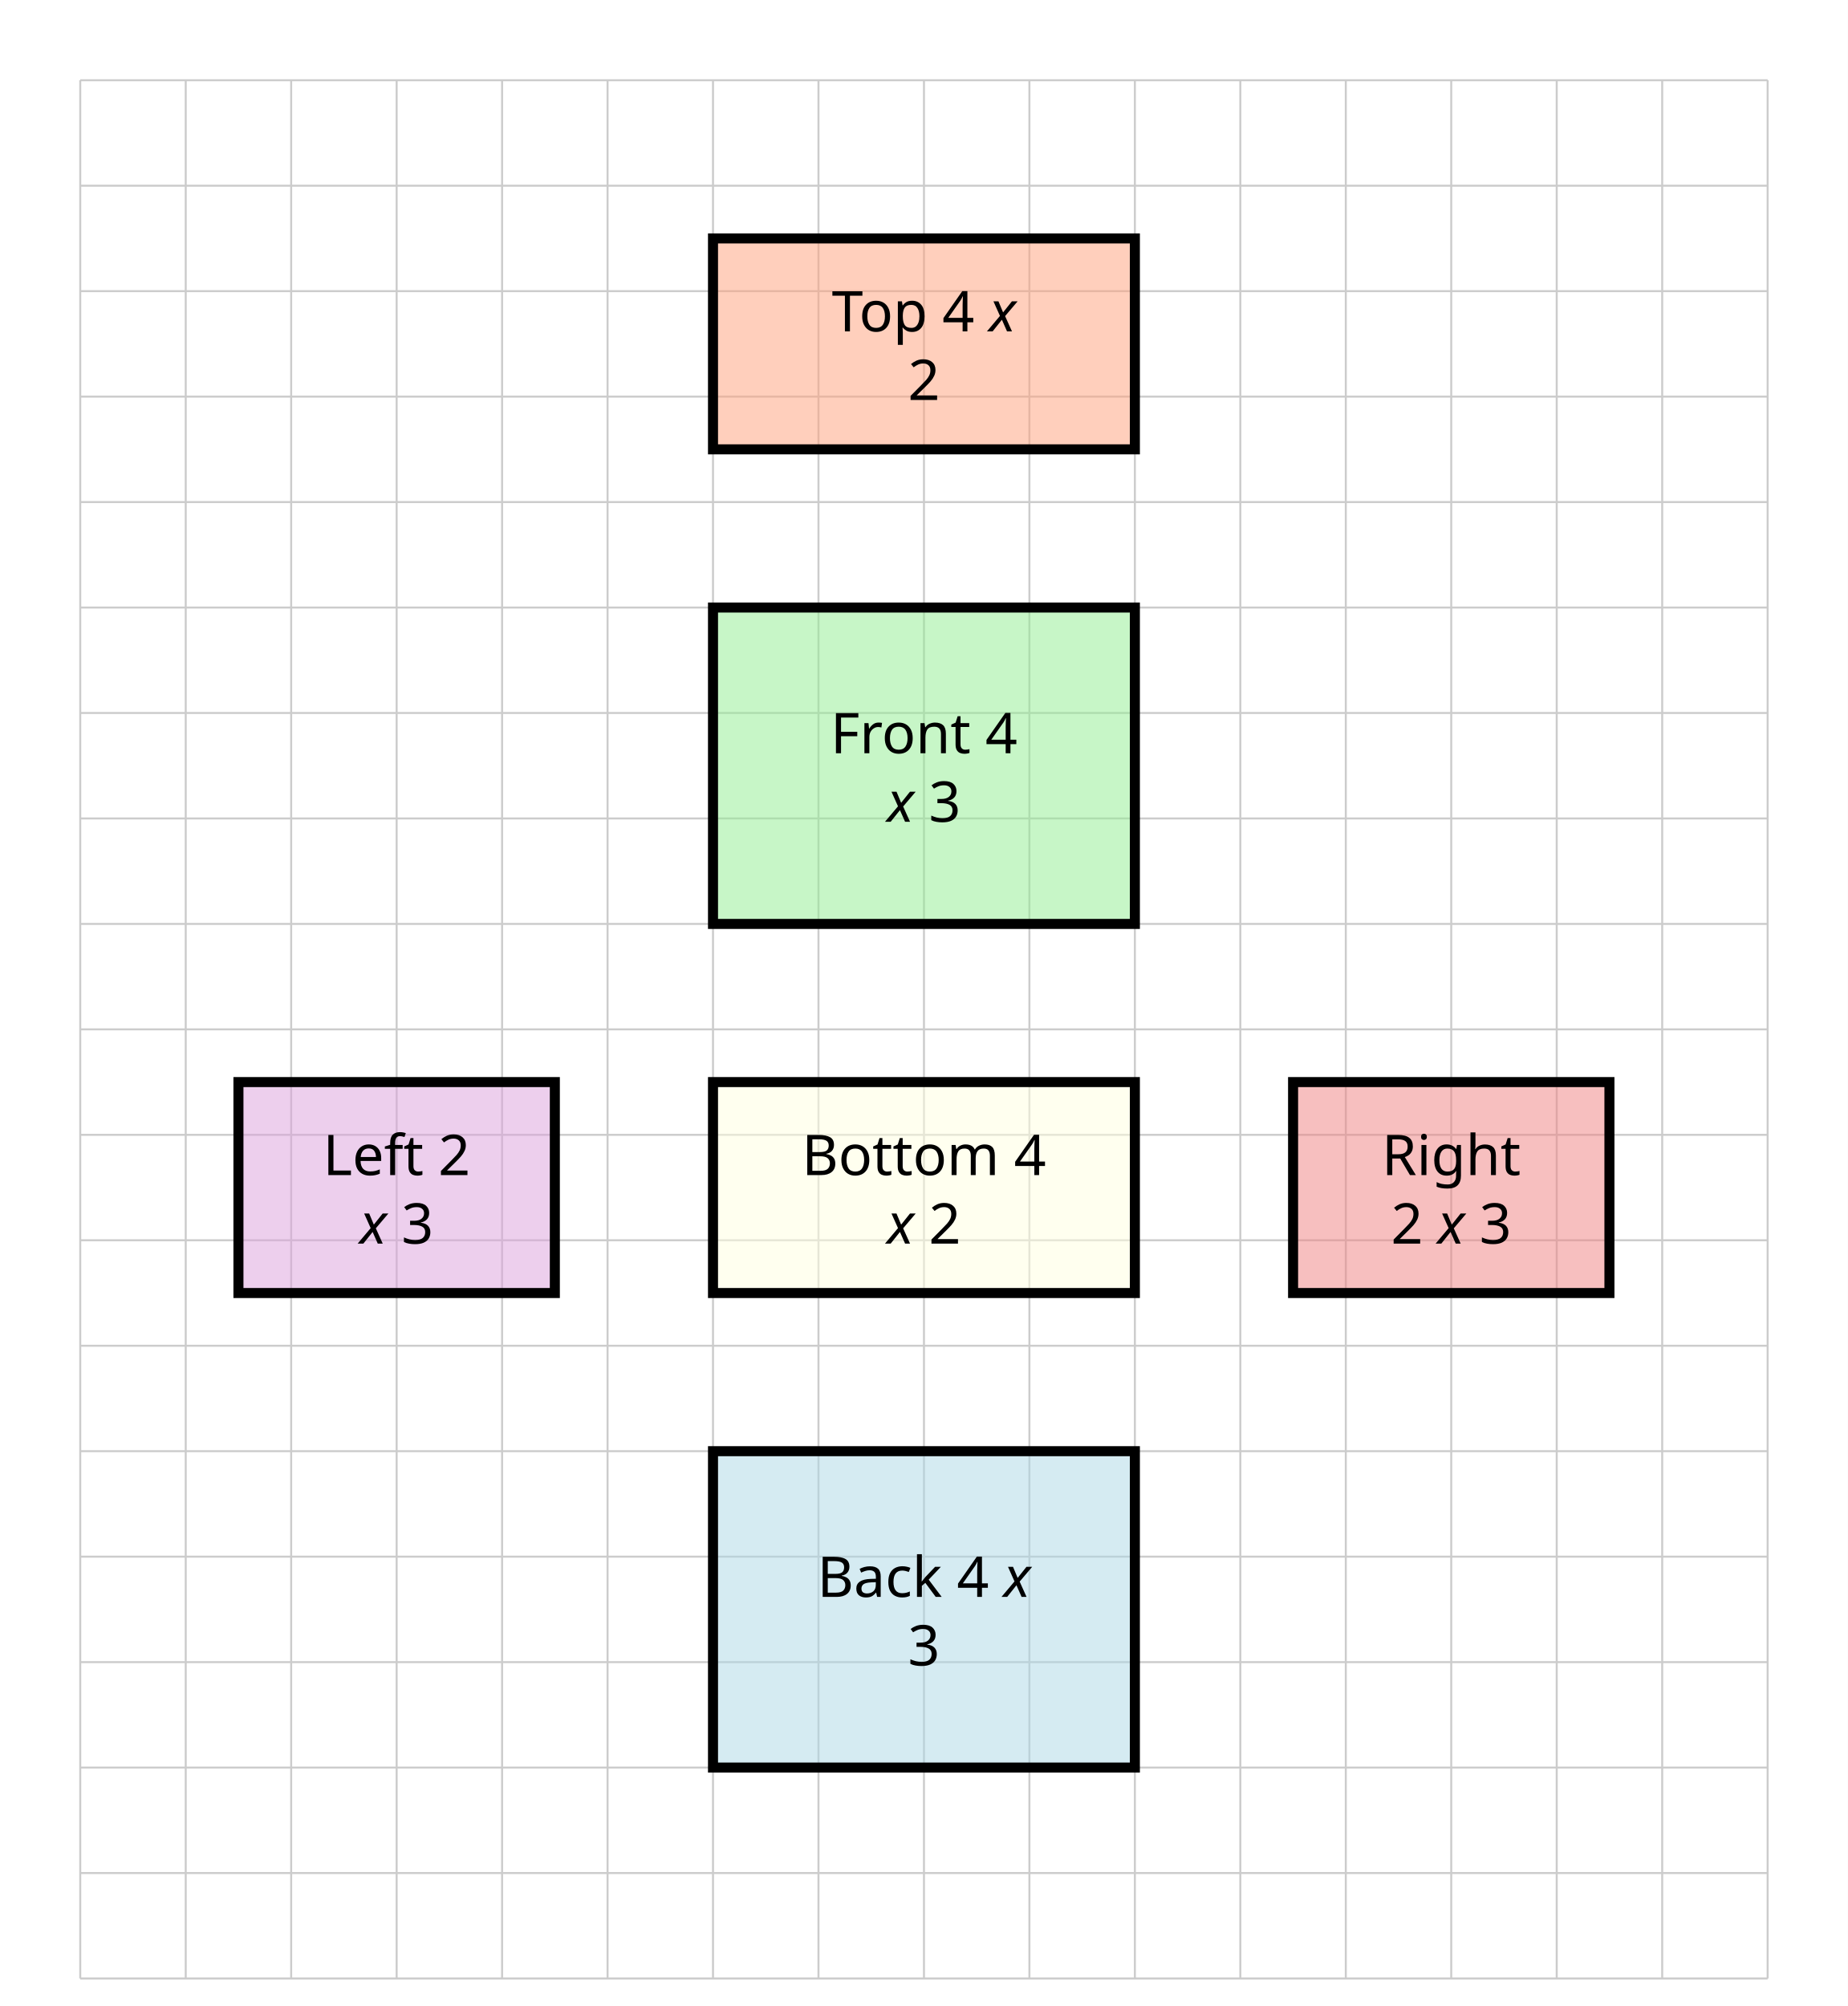
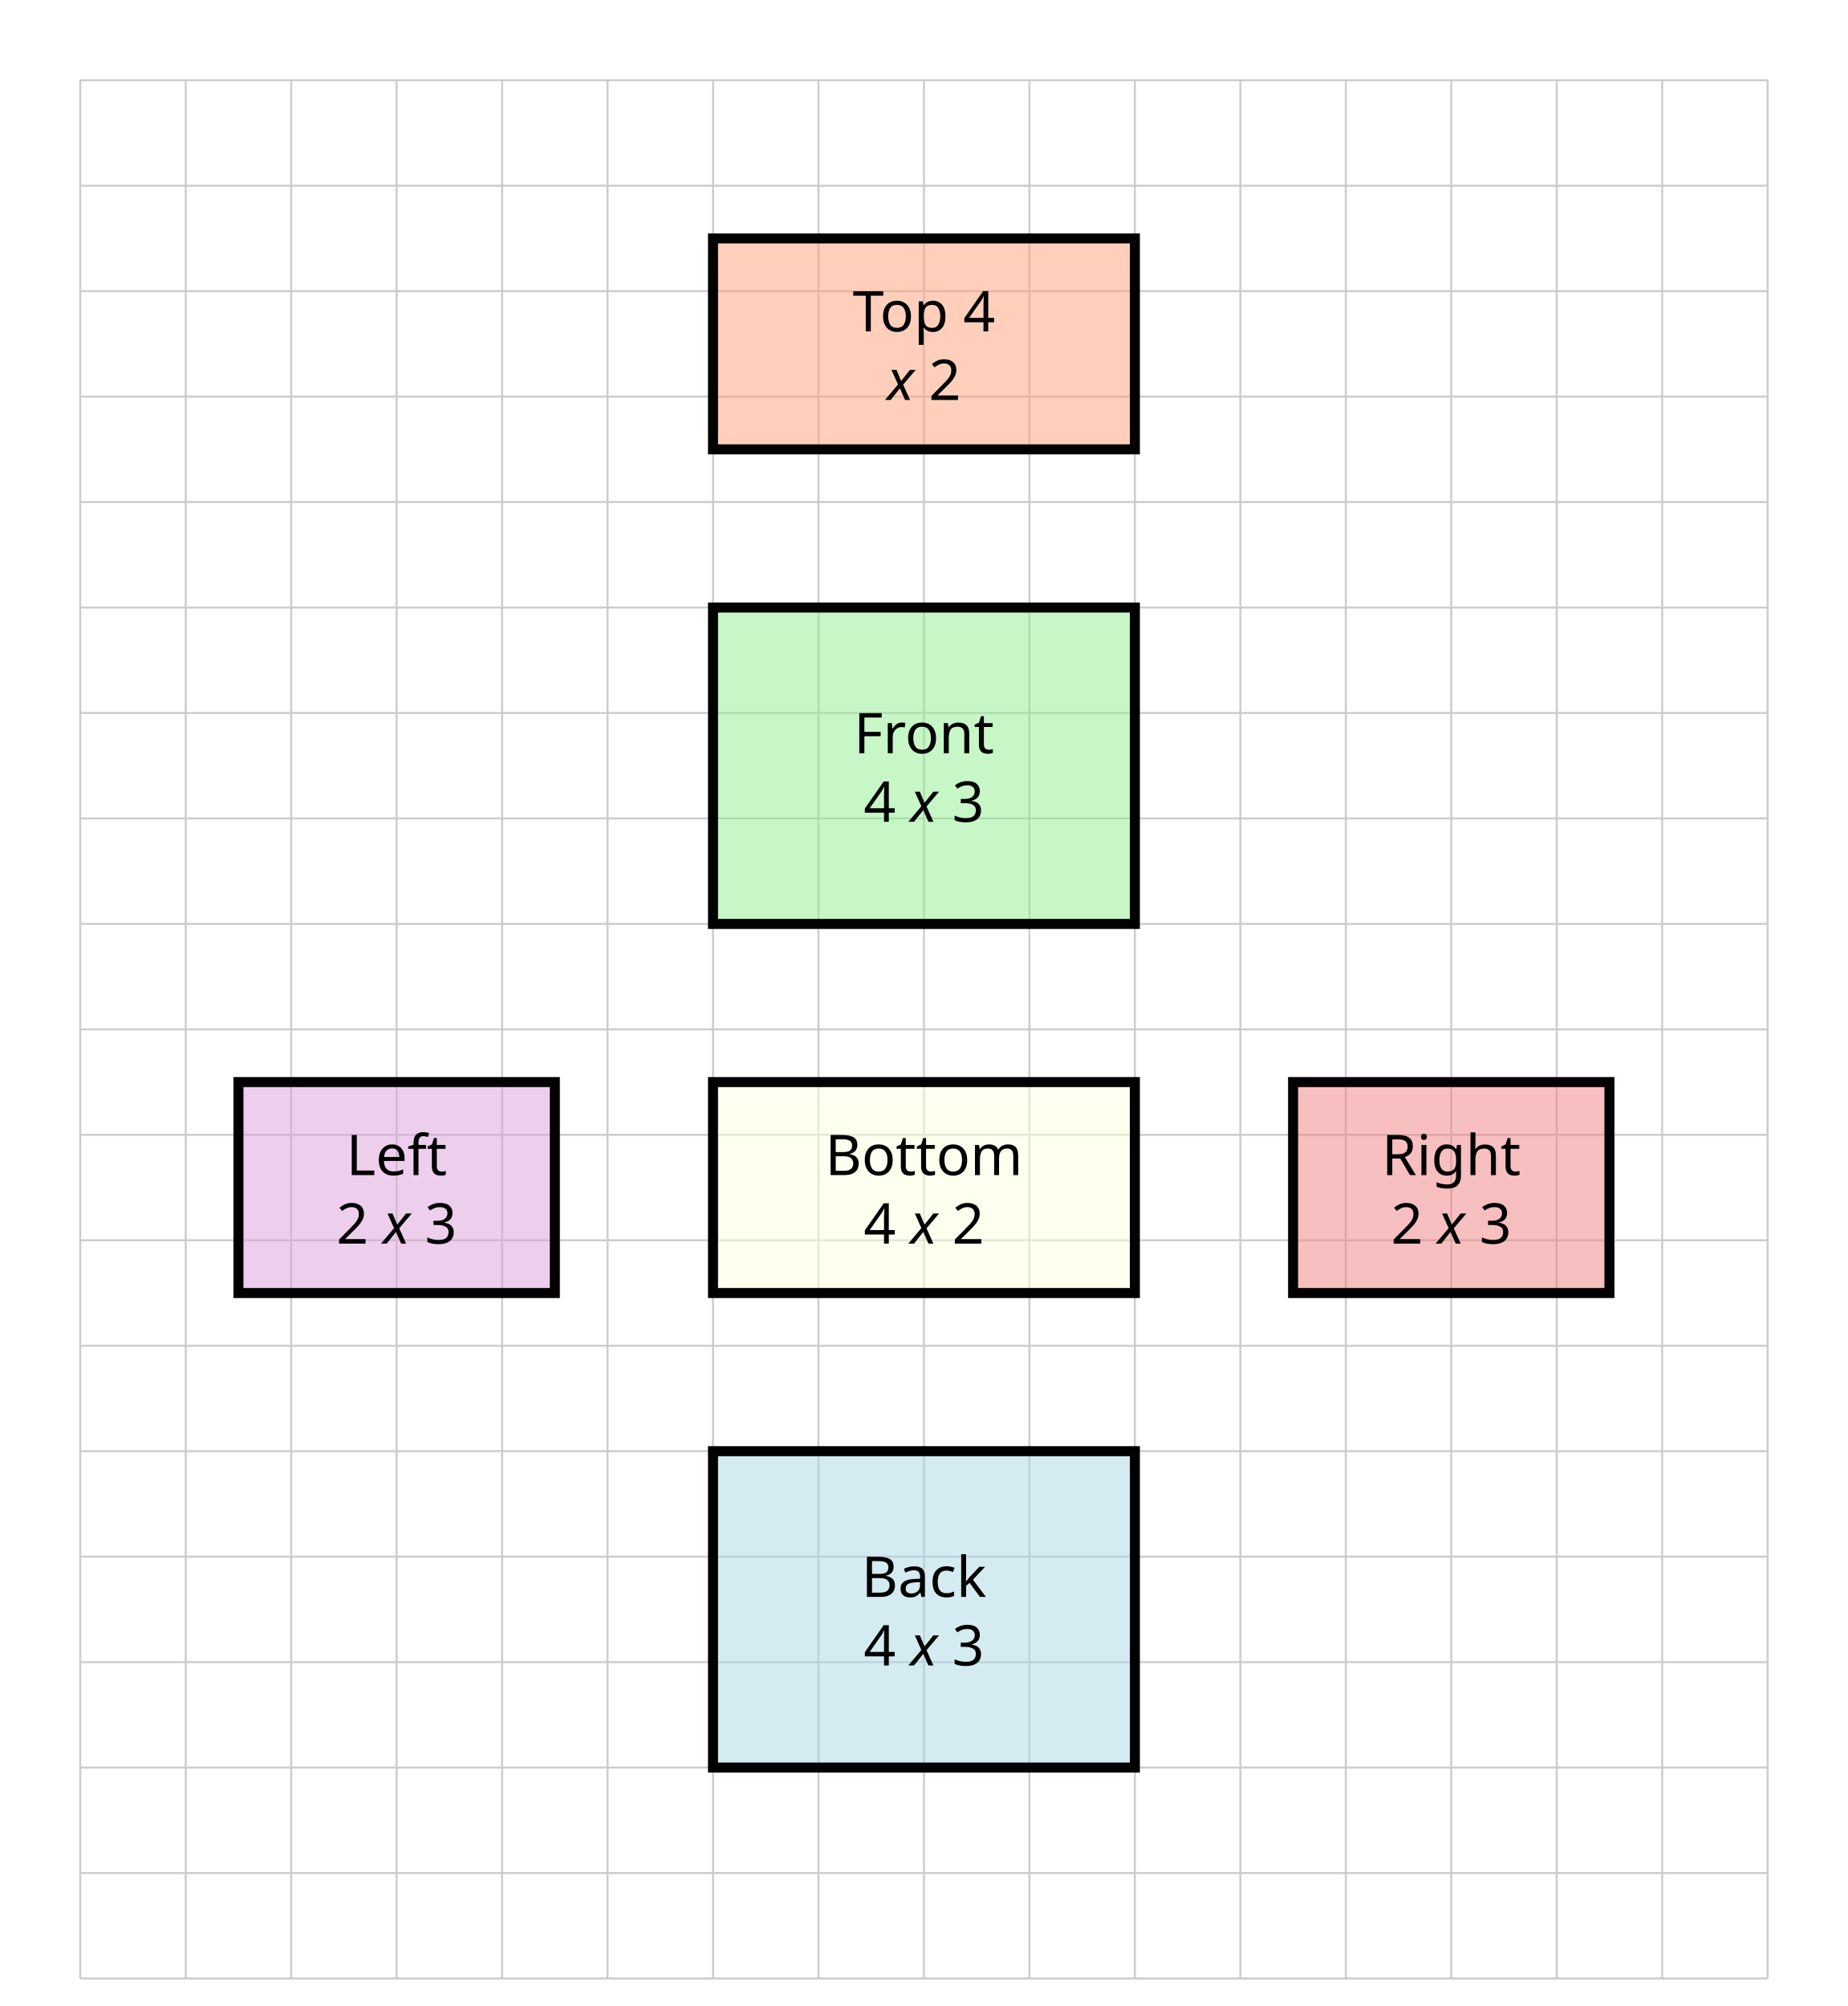
<svg xmlns="http://www.w3.org/2000/svg" width="460.571" height="500" viewBox="0 0 460.571 500">
  <defs>
    <marker id="arrowhead" markerWidth="8" markerHeight="6" refX="8" refY="3" orient="auto">
      <path d="M 0 0 L 8 3 L 0 6 Z" fill="black" />
    </marker>
    <marker id="arrowhead-start" markerWidth="8" markerHeight="6" refX="0" refY="3" orient="auto-start-reverse">
      <path d="M 0 0 L 8 3 L 0 6 Z" fill="black" />
    </marker>
    <style>
    @font-face { font-family: 'NunitoSans'; font-weight: normal; font-style: normal; src: url('/fonts/NunitoSans-Regular.ttf'); }
    @font-face { font-family: 'NunitoSans'; font-weight: bold; font-style: normal; src: url('/fonts/NunitoSans-Bold.ttf'); }
    @font-face { font-family: 'NunitoSans'; font-weight: normal; font-style: italic; src: url('/fonts/NunitoSans-Italic.ttf'); }
    @font-face { font-family: 'NunitoSans'; font-weight: bold; font-style: italic; src: url('/fonts/NunitoSans-BoldItalic.ttf'); }
</style>
  </defs>
  <rect x="0" y="0" width="460.571" height="500" fill="white" />
  <line x1="20.00" y1="493.14" x2="20.00" y2="20.00" stroke="#ccc" stroke-width="0.5" />
  <line x1="46.29" y1="493.14" x2="46.29" y2="20.00" stroke="#ccc" stroke-width="0.5" />
  <line x1="72.57" y1="493.14" x2="72.57" y2="20.00" stroke="#ccc" stroke-width="0.5" />
  <line x1="98.86" y1="493.14" x2="98.86" y2="20.00" stroke="#ccc" stroke-width="0.5" />
  <line x1="125.14" y1="493.14" x2="125.14" y2="20.00" stroke="#ccc" stroke-width="0.5" />
  <line x1="151.43" y1="493.14" x2="151.43" y2="20.00" stroke="#ccc" stroke-width="0.5" />
  <line x1="177.71" y1="493.14" x2="177.71" y2="20.00" stroke="#ccc" stroke-width="0.5" />
  <line x1="204.00" y1="493.14" x2="204.00" y2="20.00" stroke="#ccc" stroke-width="0.5" />
  <line x1="230.29" y1="493.14" x2="230.29" y2="20.00" stroke="#ccc" stroke-width="0.5" />
  <line x1="256.57" y1="493.14" x2="256.57" y2="20.00" stroke="#ccc" stroke-width="0.5" />
  <line x1="282.86" y1="493.14" x2="282.86" y2="20.00" stroke="#ccc" stroke-width="0.5" />
  <line x1="309.14" y1="493.14" x2="309.14" y2="20.00" stroke="#ccc" stroke-width="0.5" />
  <line x1="335.43" y1="493.14" x2="335.43" y2="20.00" stroke="#ccc" stroke-width="0.5" />
  <line x1="361.71" y1="493.14" x2="361.71" y2="20.00" stroke="#ccc" stroke-width="0.5" />
  <line x1="388.00" y1="493.14" x2="388.00" y2="20.00" stroke="#ccc" stroke-width="0.5" />
  <line x1="414.29" y1="493.14" x2="414.29" y2="20.00" stroke="#ccc" stroke-width="0.5" />
  <line x1="440.57" y1="493.14" x2="440.57" y2="20.00" stroke="#ccc" stroke-width="0.5" />
  <line x1="20.00" y1="493.14" x2="440.57" y2="493.14" stroke="#ccc" stroke-width="0.5" />
  <line x1="20.00" y1="466.86" x2="440.57" y2="466.86" stroke="#ccc" stroke-width="0.5" />
  <line x1="20.00" y1="440.57" x2="440.57" y2="440.57" stroke="#ccc" stroke-width="0.5" />
  <line x1="20.00" y1="414.29" x2="440.57" y2="414.29" stroke="#ccc" stroke-width="0.5" />
  <line x1="20.00" y1="388.00" x2="440.57" y2="388.00" stroke="#ccc" stroke-width="0.5" />
  <line x1="20.00" y1="361.71" x2="440.57" y2="361.71" stroke="#ccc" stroke-width="0.5" />
  <line x1="20.00" y1="335.43" x2="440.57" y2="335.43" stroke="#ccc" stroke-width="0.5" />
  <line x1="20.00" y1="309.14" x2="440.57" y2="309.14" stroke="#ccc" stroke-width="0.5" />
  <line x1="20.00" y1="282.86" x2="440.57" y2="282.86" stroke="#ccc" stroke-width="0.5" />
  <line x1="20.00" y1="256.57" x2="440.57" y2="256.57" stroke="#ccc" stroke-width="0.5" />
  <line x1="20.00" y1="230.29" x2="440.57" y2="230.29" stroke="#ccc" stroke-width="0.5" />
  <line x1="20.00" y1="204.00" x2="440.57" y2="204.00" stroke="#ccc" stroke-width="0.5" />
  <line x1="20.00" y1="177.71" x2="440.57" y2="177.71" stroke="#ccc" stroke-width="0.5" />
  <line x1="20.00" y1="151.43" x2="440.57" y2="151.43" stroke="#ccc" stroke-width="0.5" />
  <line x1="20.00" y1="125.14" x2="440.57" y2="125.14" stroke="#ccc" stroke-width="0.5" />
  <line x1="20.00" y1="98.86" x2="440.57" y2="98.86" stroke="#ccc" stroke-width="0.5" />
  <line x1="20.00" y1="72.57" x2="440.57" y2="72.57" stroke="#ccc" stroke-width="0.5" />
  <line x1="20.00" y1="46.29" x2="440.57" y2="46.29" stroke="#ccc" stroke-width="0.5" />
  <line x1="20.00" y1="20.00" x2="440.57" y2="20.00" stroke="#ccc" stroke-width="0.5" />
  <polygon data-ir-id="__pydsl_poly_5" data-role="fill" points="177.71,440.57 282.86,440.57 282.86,361.71 177.71,361.71" fill="lightblue" fill-opacity="0.5" stroke="none" />
  <polygon data-ir-id="__pydsl_poly_10" data-role="fill" points="177.71,322.29 282.86,322.29 282.86,269.71 177.71,269.71" fill="lightyellow" fill-opacity="0.5" stroke="none" />
  <polygon data-ir-id="__pydsl_poly_15" data-role="fill" points="177.71,230.29 282.86,230.29 282.86,151.43 177.71,151.43" fill="lightgreen" fill-opacity="0.5" stroke="none" />
  <polygon data-ir-id="__pydsl_poly_20" data-role="fill" points="177.71,112.00 282.86,112.00 282.86,59.43 177.71,59.43" fill="lightsalmon" fill-opacity="0.5" stroke="none" />
  <polygon data-ir-id="__pydsl_poly_25" data-role="fill" points="59.43,322.29 138.29,322.29 138.29,269.71 59.43,269.71" fill="plum" fill-opacity="0.5" stroke="none" />
  <polygon data-ir-id="__pydsl_poly_30" data-role="fill" points="322.29,322.29 401.14,322.29 401.14,269.71 322.29,269.71" fill="lightcoral" fill-opacity="0.5" stroke="none" />
  <polygon data-ir-id="__pydsl_poly_5" data-type="polygon" data-vertices="__pydsl_pt_1,__pydsl_pt_2,__pydsl_pt_3,__pydsl_pt_4" points="177.71,440.57 282.86,440.57 282.86,361.71 177.71,361.71" fill="none" stroke="black" stroke-width="2.5" />
  <polygon data-ir-id="__pydsl_poly_10" data-type="polygon" data-vertices="__pydsl_pt_6,__pydsl_pt_7,__pydsl_pt_8,__pydsl_pt_9" points="177.71,322.29 282.86,322.29 282.86,269.71 177.71,269.71" fill="none" stroke="black" stroke-width="2.5" />
  <polygon data-ir-id="__pydsl_poly_15" data-type="polygon" data-vertices="__pydsl_pt_11,__pydsl_pt_12,__pydsl_pt_13,__pydsl_pt_14" points="177.71,230.29 282.86,230.29 282.86,151.43 177.71,151.43" fill="none" stroke="black" stroke-width="2.5" />
  <polygon data-ir-id="__pydsl_poly_20" data-type="polygon" data-vertices="__pydsl_pt_16,__pydsl_pt_17,__pydsl_pt_18,__pydsl_pt_19" points="177.71,112.00 282.86,112.00 282.86,59.43 177.71,59.43" fill="none" stroke="black" stroke-width="2.5" />
  <polygon data-ir-id="__pydsl_poly_25" data-type="polygon" data-vertices="__pydsl_pt_21,__pydsl_pt_22,__pydsl_pt_23,__pydsl_pt_24" points="59.43,322.29 138.29,322.29 138.29,269.71 59.43,269.71" fill="none" stroke="black" stroke-width="2.5" />
  <polygon data-ir-id="__pydsl_poly_30" data-type="polygon" data-vertices="__pydsl_pt_26,__pydsl_pt_27,__pydsl_pt_28,__pydsl_pt_29" points="322.29,322.29 401.14,322.29 401.14,269.71 322.29,269.71" fill="none" stroke="black" stroke-width="2.5" />
-   <text data-role="label-free-text" data-bbox="193.89,385.60,266.69,399.60" data-label-text="Back 4 x" x="230.29" y="392.60" font-family="NunitoSans" font-size="14" fill="black" text-anchor="middle" dominant-baseline="central">Back 4 <tspan font-style="italic">x</tspan>
-   </text>
-   <text data-role="label-free-text" data-bbox="225.74,402.69,234.84,416.69" data-label-text="3" x="230.29" y="409.69" font-family="NunitoSans" font-size="14" fill="black" text-anchor="middle" dominant-baseline="central">3</text>
-   <text data-role="label-free-text" data-bbox="193.89,280.46,266.69,294.46" data-label-text="Bottom 4" x="230.29" y="287.46" font-family="NunitoSans" font-size="14" fill="black" text-anchor="middle" dominant-baseline="central">Bottom 4</text>
-   <text data-role="label-free-text" data-bbox="216.64,297.54,243.94,311.54" data-label-text="x 2" x="230.29" y="304.54" font-family="NunitoSans" font-size="14" fill="black" text-anchor="middle" dominant-baseline="central">
+   <text data-role="label-free-text" data-bbox="212.09,385.60,248.49,399.60" data-label-text="Back" x="230.29" y="392.60" font-family="NunitoSans" font-size="14" fill="black" text-anchor="middle" dominant-baseline="central">Back</text>
+   <text data-role="label-free-text" data-bbox="207.54,402.69,253.04,416.69" data-label-text="4 x 3" x="230.29" y="409.69" font-family="NunitoSans" font-size="14" fill="black" text-anchor="middle" dominant-baseline="central">4 <tspan font-style="italic">x</tspan> 3</text>
+   <text data-role="label-free-text" data-bbox="202.99,280.46,257.59,294.46" data-label-text="Bottom" x="230.29" y="287.46" font-family="NunitoSans" font-size="14" fill="black" text-anchor="middle" dominant-baseline="central">Bottom</text>
+   <text data-role="label-free-text" data-bbox="207.54,297.54,253.04,311.54" data-label-text="4 x 2" x="230.29" y="304.54" font-family="NunitoSans" font-size="14" fill="black" text-anchor="middle" dominant-baseline="central">4 <tspan font-style="italic">x</tspan> 2</text>
+   <text data-role="label-free-text" data-bbox="207.54,175.31,253.04,189.31" data-label-text="Front" x="230.29" y="182.31" font-family="NunitoSans" font-size="14" fill="black" text-anchor="middle" dominant-baseline="central">Front</text>
+   <text data-role="label-free-text" data-bbox="207.54,192.40,253.04,206.40" data-label-text="4 x 3" x="230.29" y="199.40" font-family="NunitoSans" font-size="14" fill="black" text-anchor="middle" dominant-baseline="central">4 <tspan font-style="italic">x</tspan> 3</text>
+   <text data-role="label-free-text" data-bbox="207.54,70.17,253.04,84.17" data-label-text="Top 4" x="230.29" y="77.17" font-family="NunitoSans" font-size="14" fill="black" text-anchor="middle" dominant-baseline="central">Top 4</text>
+   <text data-role="label-free-text" data-bbox="216.64,87.26,243.94,101.26" data-label-text="x 2" x="230.29" y="94.26" font-family="NunitoSans" font-size="14" fill="black" text-anchor="middle" dominant-baseline="central">
    <tspan font-style="italic">x</tspan> 2</text>
-   <text data-role="label-free-text" data-bbox="198.44,175.31,262.14,189.31" data-label-text="Front 4" x="230.29" y="182.31" font-family="NunitoSans" font-size="14" fill="black" text-anchor="middle" dominant-baseline="central">Front 4</text>
-   <text data-role="label-free-text" data-bbox="216.64,192.40,243.94,206.40" data-label-text="x 3" x="230.29" y="199.40" font-family="NunitoSans" font-size="14" fill="black" text-anchor="middle" dominant-baseline="central">
-     <tspan font-style="italic">x</tspan> 3</text>
-   <text data-role="label-free-text" data-bbox="198.44,70.17,262.14,84.17" data-label-text="Top 4 x" x="230.29" y="77.17" font-family="NunitoSans" font-size="14" fill="black" text-anchor="middle" dominant-baseline="central">Top 4 <tspan font-style="italic">x</tspan>
-   </text>
-   <text data-role="label-free-text" data-bbox="225.74,87.26,234.84,101.26" data-label-text="2" x="230.29" y="94.26" font-family="NunitoSans" font-size="14" fill="black" text-anchor="middle" dominant-baseline="central">2</text>
-   <text data-role="label-free-text" data-bbox="71.56,280.46,126.16,294.46" data-label-text="Left 2" x="98.86" y="287.46" font-family="NunitoSans" font-size="14" fill="black" text-anchor="middle" dominant-baseline="central">Left 2</text>
-   <text data-role="label-free-text" data-bbox="85.21,297.54,112.51,311.54" data-label-text="x 3" x="98.86" y="304.54" font-family="NunitoSans" font-size="14" fill="black" text-anchor="middle" dominant-baseline="central">
-     <tspan font-style="italic">x</tspan> 3</text>
+   <text data-role="label-free-text" data-bbox="80.66,280.46,117.06,294.46" data-label-text="Left" x="98.86" y="287.46" font-family="NunitoSans" font-size="14" fill="black" text-anchor="middle" dominant-baseline="central">Left</text>
+   <text data-role="label-free-text" data-bbox="76.11,297.54,121.61,311.54" data-label-text="2 x 3" x="98.86" y="304.54" font-family="NunitoSans" font-size="14" fill="black" text-anchor="middle" dominant-baseline="central">2 <tspan font-style="italic">x</tspan> 3</text>
  <text data-role="label-free-text" data-bbox="338.96,280.46,384.46,294.46" data-label-text="Right" x="361.71" y="287.46" font-family="NunitoSans" font-size="14" fill="black" text-anchor="middle" dominant-baseline="central">Right</text>
  <text data-role="label-free-text" data-bbox="338.96,297.54,384.46,311.54" data-label-text="2 x 3" x="361.71" y="304.54" font-family="NunitoSans" font-size="14" fill="black" text-anchor="middle" dominant-baseline="central">2 <tspan font-style="italic">x</tspan> 3</text>
</svg>
